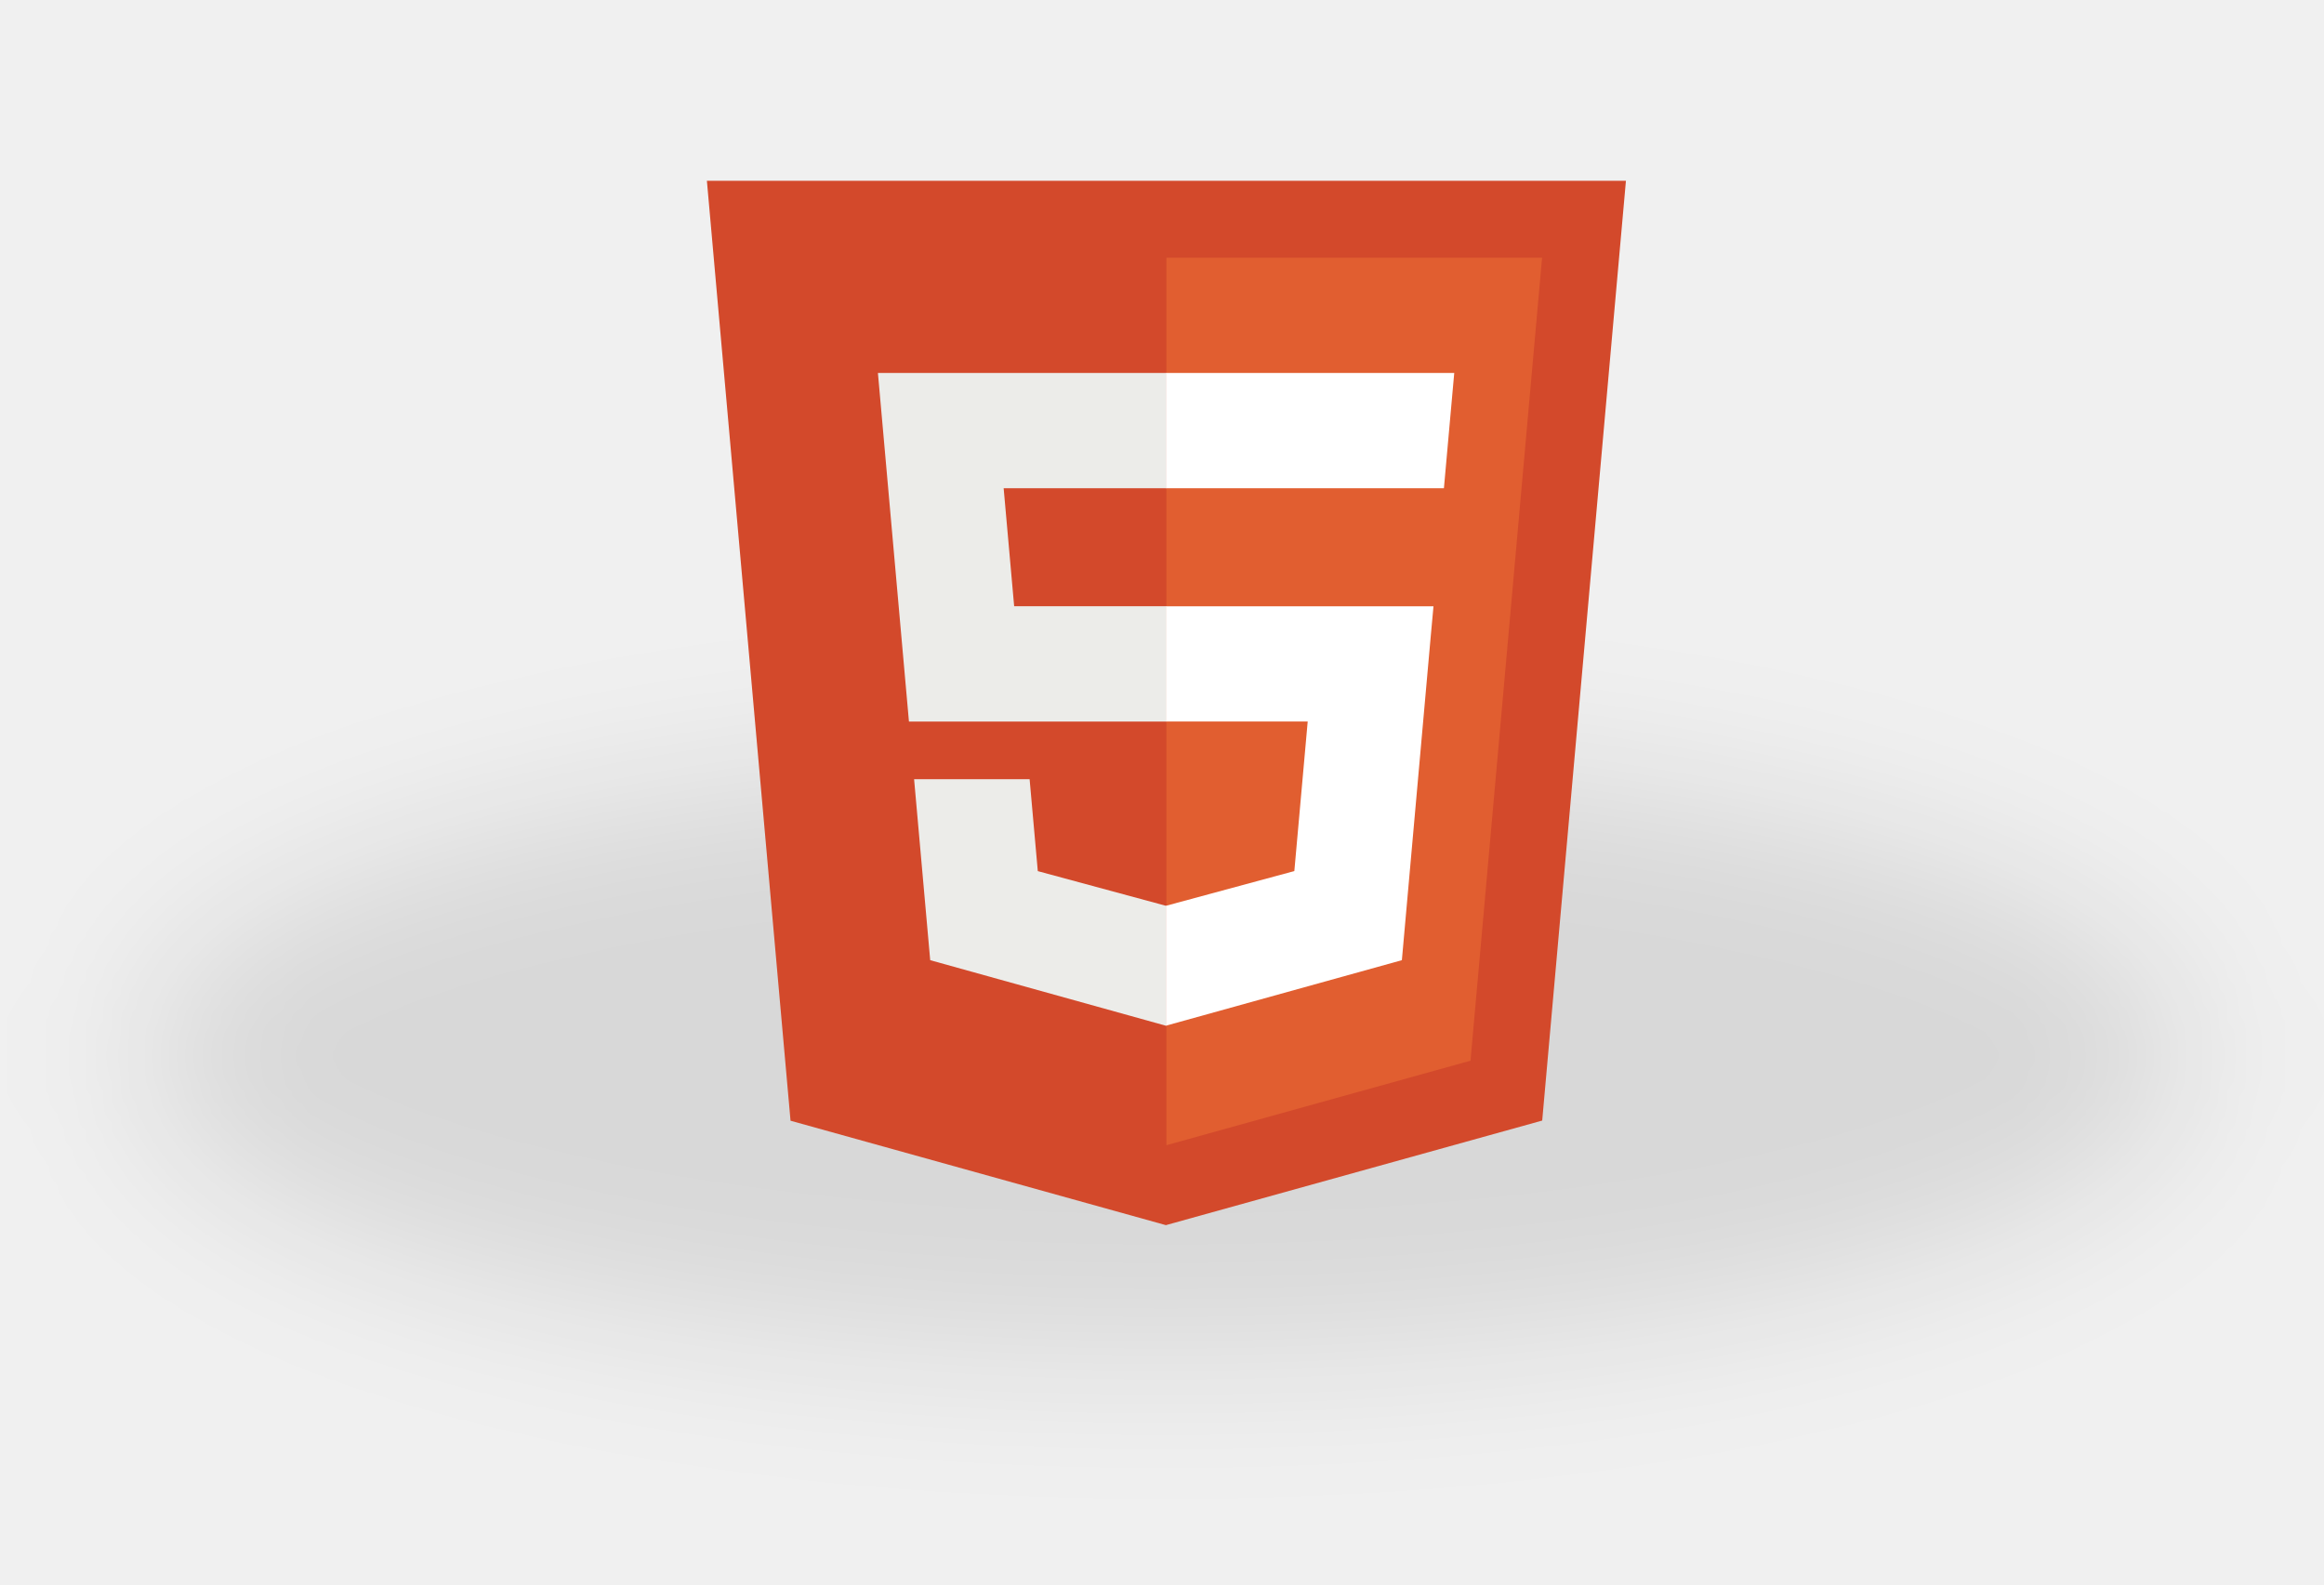
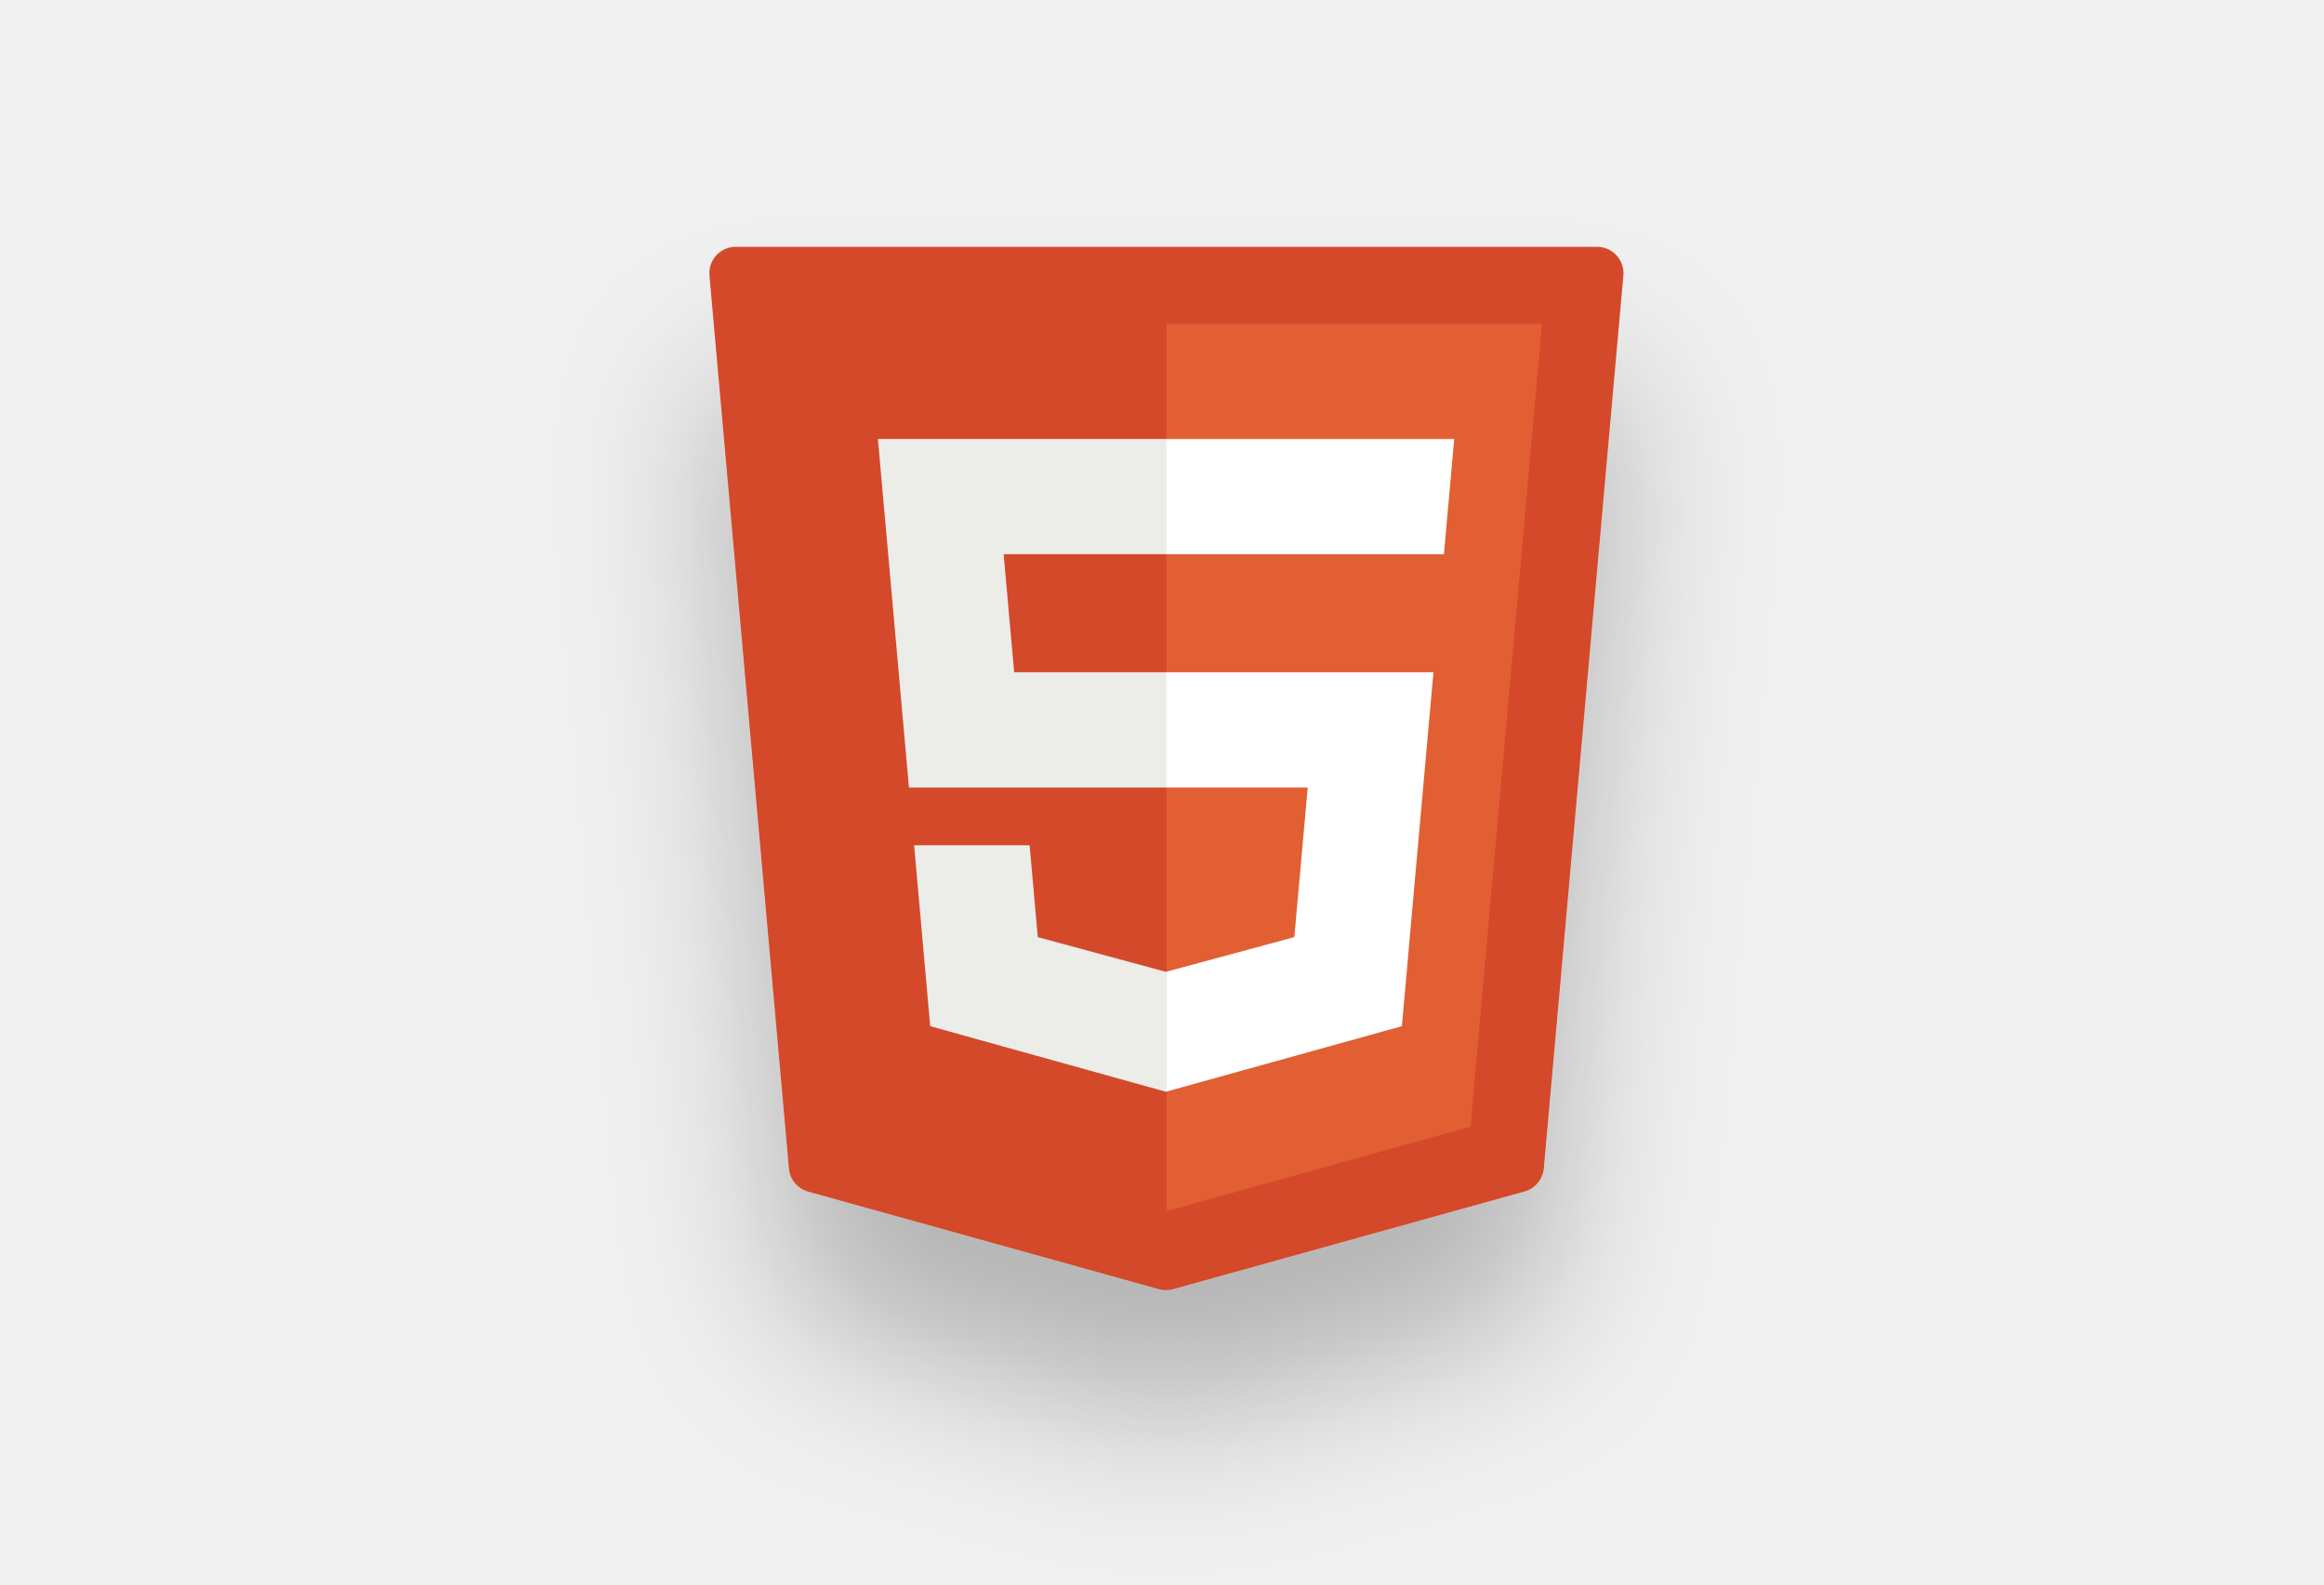
- <svg xmlns="http://www.w3.org/2000/svg" width="88" height="60" viewBox="0 0 88 60">
+ <svg xmlns="http://www.w3.org/2000/svg" width="88px" height="60px" viewBox="0 0 88 60" version="1.1">
  <defs>
-     <filter id="a" width="122.1%" height="175.1%" x="-11.1%" y="-37.6%" filterUnits="objectBoundingBox">
-       <feGaussianBlur in="SourceGraphic" stdDeviation="2.857" />
+     <filter x="-31.9%" y="-15.9%" width="163.9%" height="156.1%" filterUnits="objectBoundingBox" id="filter-1">
+       <feOffset dx="0" dy="5" in="SourceAlpha" result="shadowOffsetOuter1" />
+       <feGaussianBlur stdDeviation="3" in="shadowOffsetOuter1" result="shadowBlurOuter1" />
+       <feColorMatrix values="0 0 0 0 0   0 0 0 0 0   0 0 0 0 0  0 0 0 0.246 0" type="matrix" in="shadowBlurOuter1" result="shadowMatrixOuter1" />
+       <feMerge>
+         <feMergeNode in="shadowMatrixOuter1" />
+         <feMergeNode in="SourceGraphic" />
+       </feMerge>
    </filter>
  </defs>
-   <g fill="none" transform="translate(5 6)">
-     <path fill="#000000" fill-opacity=".1" d="M39.13,45.384 C60.527,45.384 77.873,40.274 77.873,33.972 C77.873,27.669 60.527,22.559 39.13,22.559 C17.733,22.559 0.387,27.669 0.387,33.972 C0.387,40.275 17.733,45.384 39.13,45.384 Z" filter="url(#a)" />
-     <polyline fill="#D3492B" points="24.934 36.436 21.767 .846 56.567 .846 53.397 36.43 39.147 40.39 24.934 36.436" />
-     <polyline fill="#E15E30" points="39.167 37.363 50.682 34.163 53.392 3.757 39.167 3.757 39.167 37.363" />
-     <path fill="#ECECE9" d="M33.402,16.956 L33.004,12.486 L39.167,12.486 L39.167,8.122 L28.243,8.122 L29.418,21.322 L39.168,21.322 L39.168,16.956 L33.4,16.956 L33.402,16.956 Z M39.167,28.292 L39.147,28.297 L34.297,26.985 L33.987,23.505 L29.613,23.505 L30.223,30.357 L39.147,32.839 L39.167,32.832 L39.167,28.292 L39.167,28.292 Z" />
-     <path fill="#FFFFFF" d="M39.152,16.956 L39.152,21.321 L44.517,21.321 L44.011,26.983 L39.153,28.297 L39.153,32.837 L48.083,30.357 L49.173,18.129 L49.28,16.957 L39.15,16.957 M39.152,8.122 L39.152,12.487 L49.675,12.487 L49.763,11.505 L49.961,9.293 L50.066,8.123 L39.152,8.123" />
+   <g id="Page-1" stroke="none" stroke-width="1" fill="none" fill-rule="evenodd">
+     <g id="Artboard-Copy" transform="translate(-155, -10)" fill-rule="nonzero">
+       <g id="Group-9" filter="url(#filter-1)" transform="translate(181, 18.5)">
+         <path d="M1.86,0.846 L34.474,0.846 C35.026,0.846 35.474,1.294 35.474,1.846 C35.474,1.876 35.473,1.905 35.47,1.935 L32.458,35.741 C32.421,36.155 32.131,36.504 31.73,36.615 L18.415,40.316 C18.24,40.364 18.054,40.364 17.879,40.315 L4.601,36.621 C4.2,36.51 3.91,36.161 3.873,35.747 L0.864,1.935 C0.815,1.385 1.221,0.899 1.771,0.85 C1.801,0.847 1.83,0.846 1.86,0.846 Z" id="Shape" fill="#D3492B" />
+         <polyline id="Shape" fill="#E15E30" points="18.167 37.363 29.682 34.163 32.392 3.757 18.167 3.757 18.167 37.363" />
+         <path d="M12.402,16.956 L12.004,12.486 L18.167,12.486 L18.167,8.122 L7.243,8.122 L8.418,21.322 L18.168,21.322 L18.168,16.956 L12.4,16.956 L12.402,16.956 Z M18.167,28.292 L18.147,28.297 L13.297,26.985 L12.987,23.505 L8.613,23.505 L9.223,30.357 L18.147,32.839 L18.167,32.832 L18.167,28.292 Z" id="Shape" fill="#ECECE9" />
+         <path d="M18.152,16.956 L18.152,21.321 L23.517,21.321 L23.011,26.983 L18.153,28.297 L18.153,32.837 L27.083,30.357 L28.173,18.129 L28.28,16.957 L18.15,16.957 M18.152,8.122 L18.152,12.487 L28.675,12.487 L28.763,11.505 L28.961,9.293 L29.066,8.123 L18.152,8.123" id="Shape" fill="#FFFFFF" />
+       </g>
+     </g>
  </g>
</svg>
